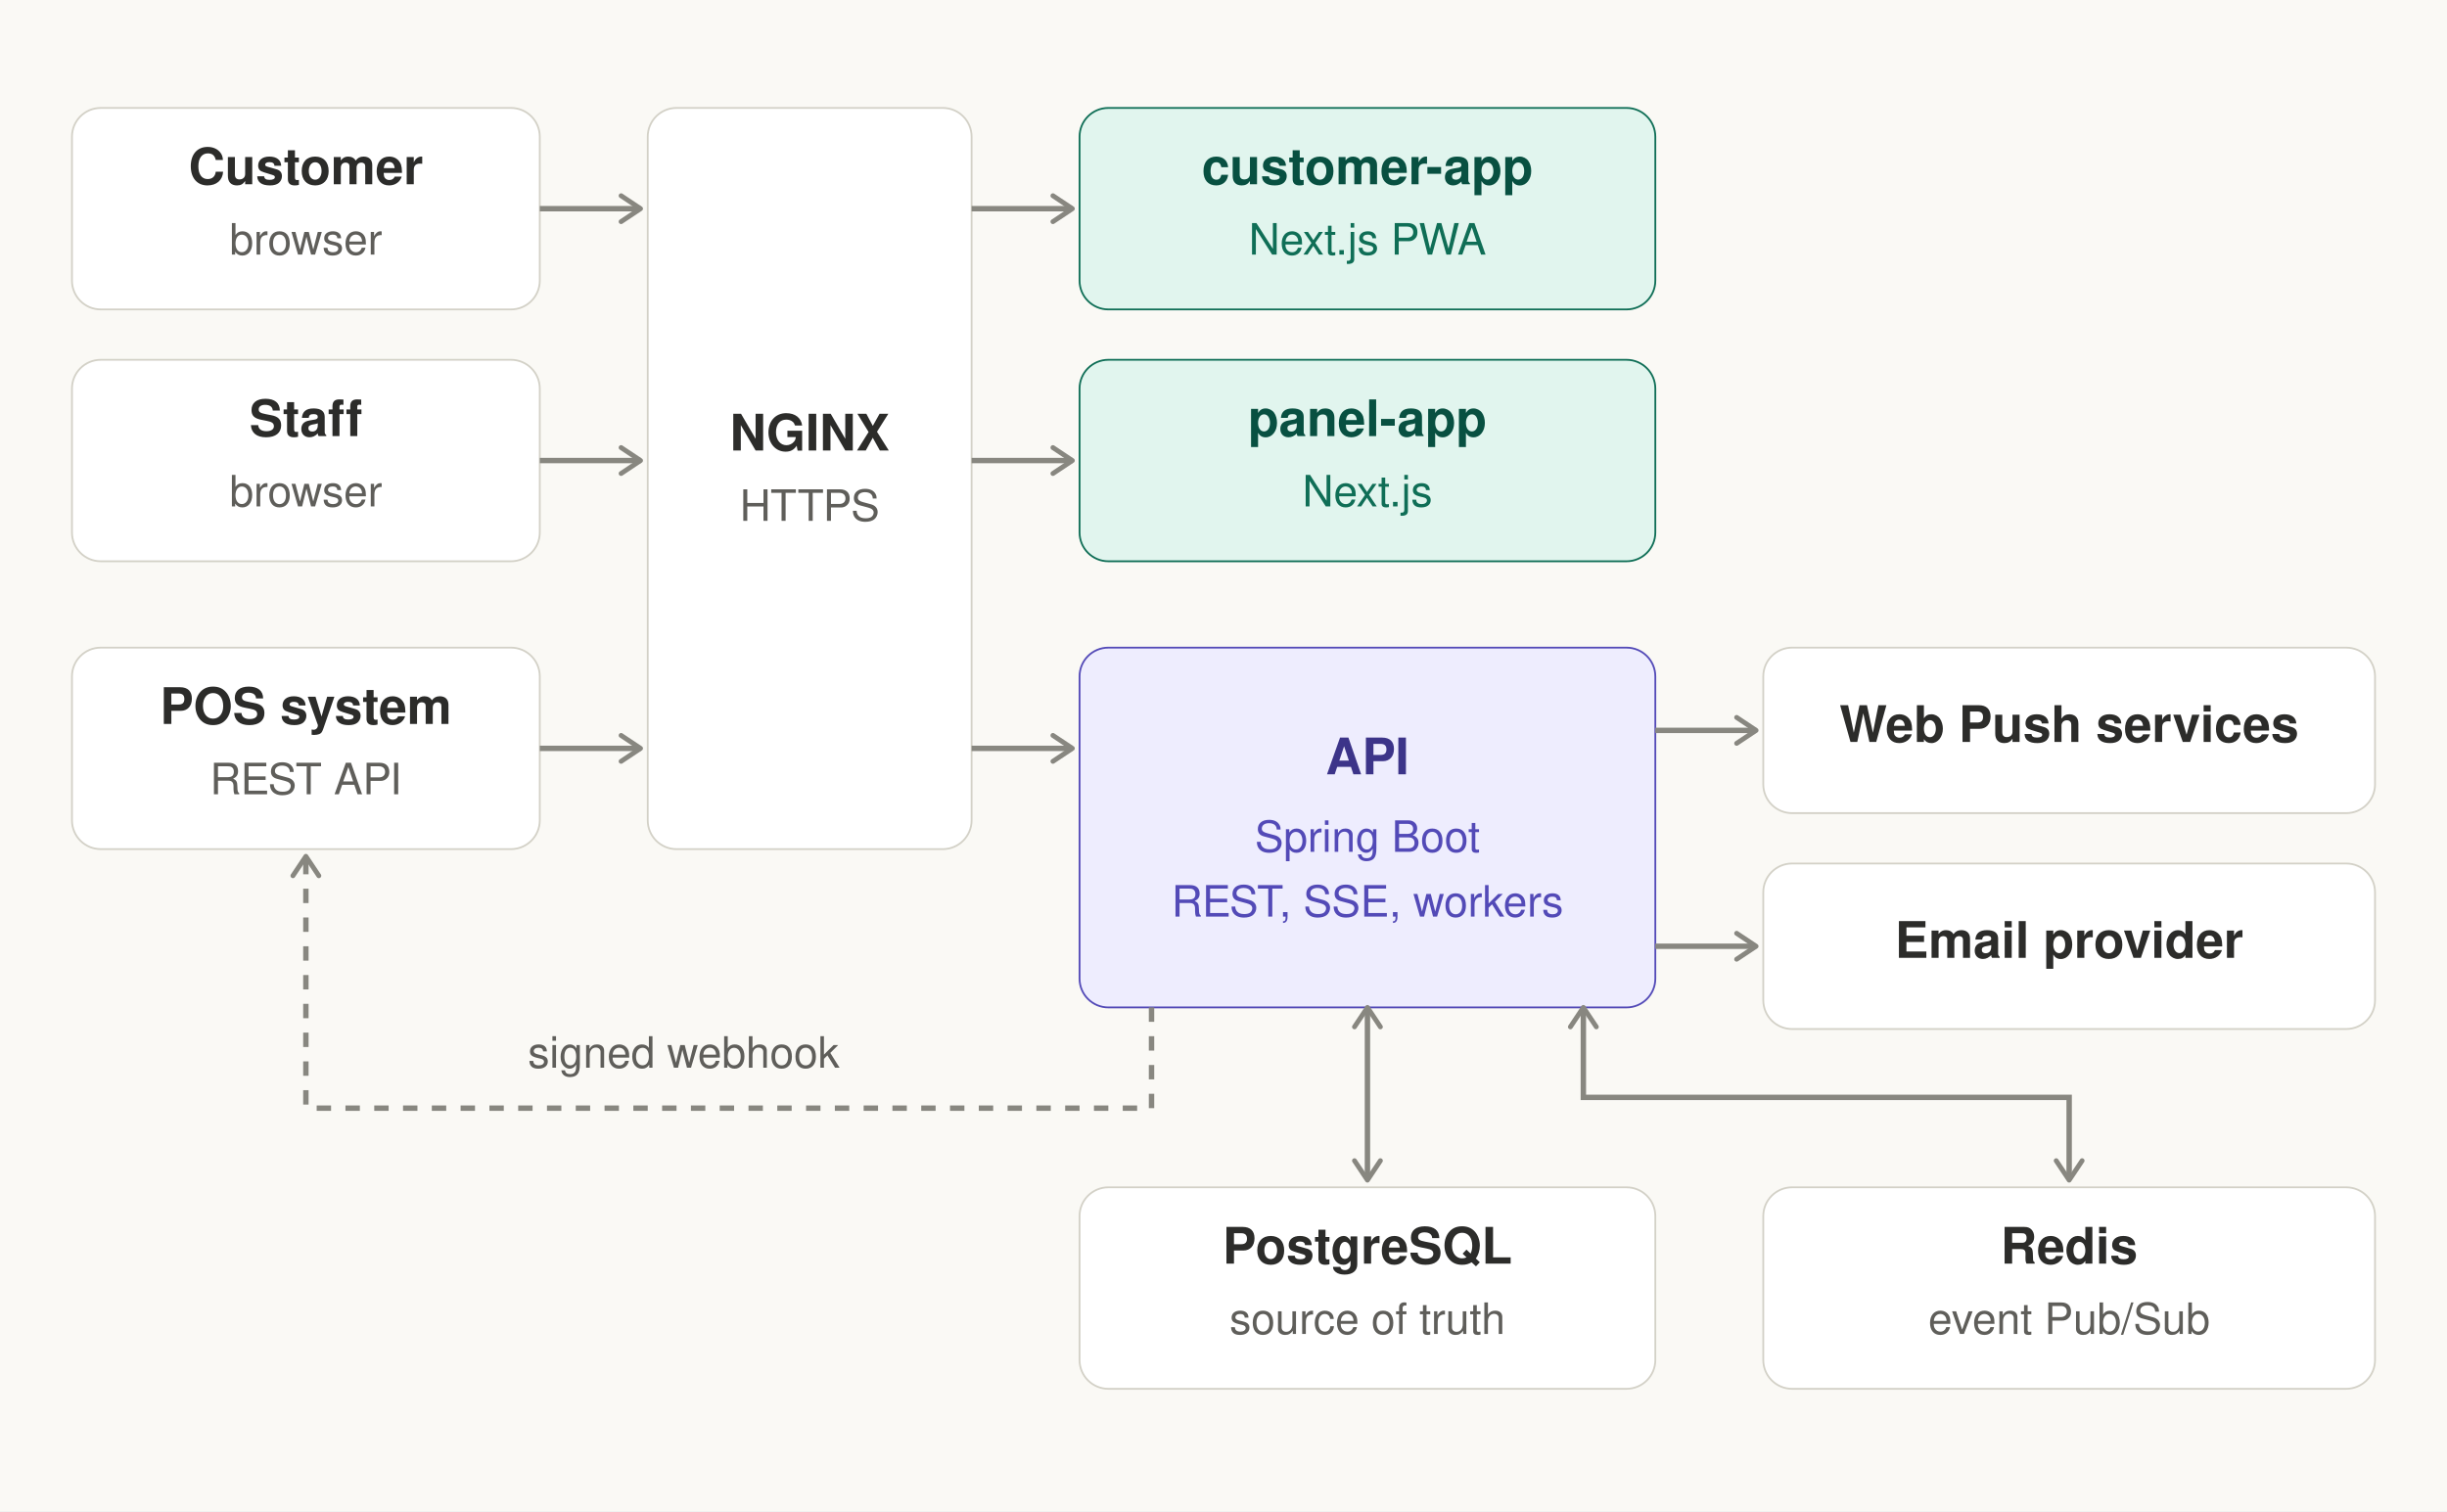
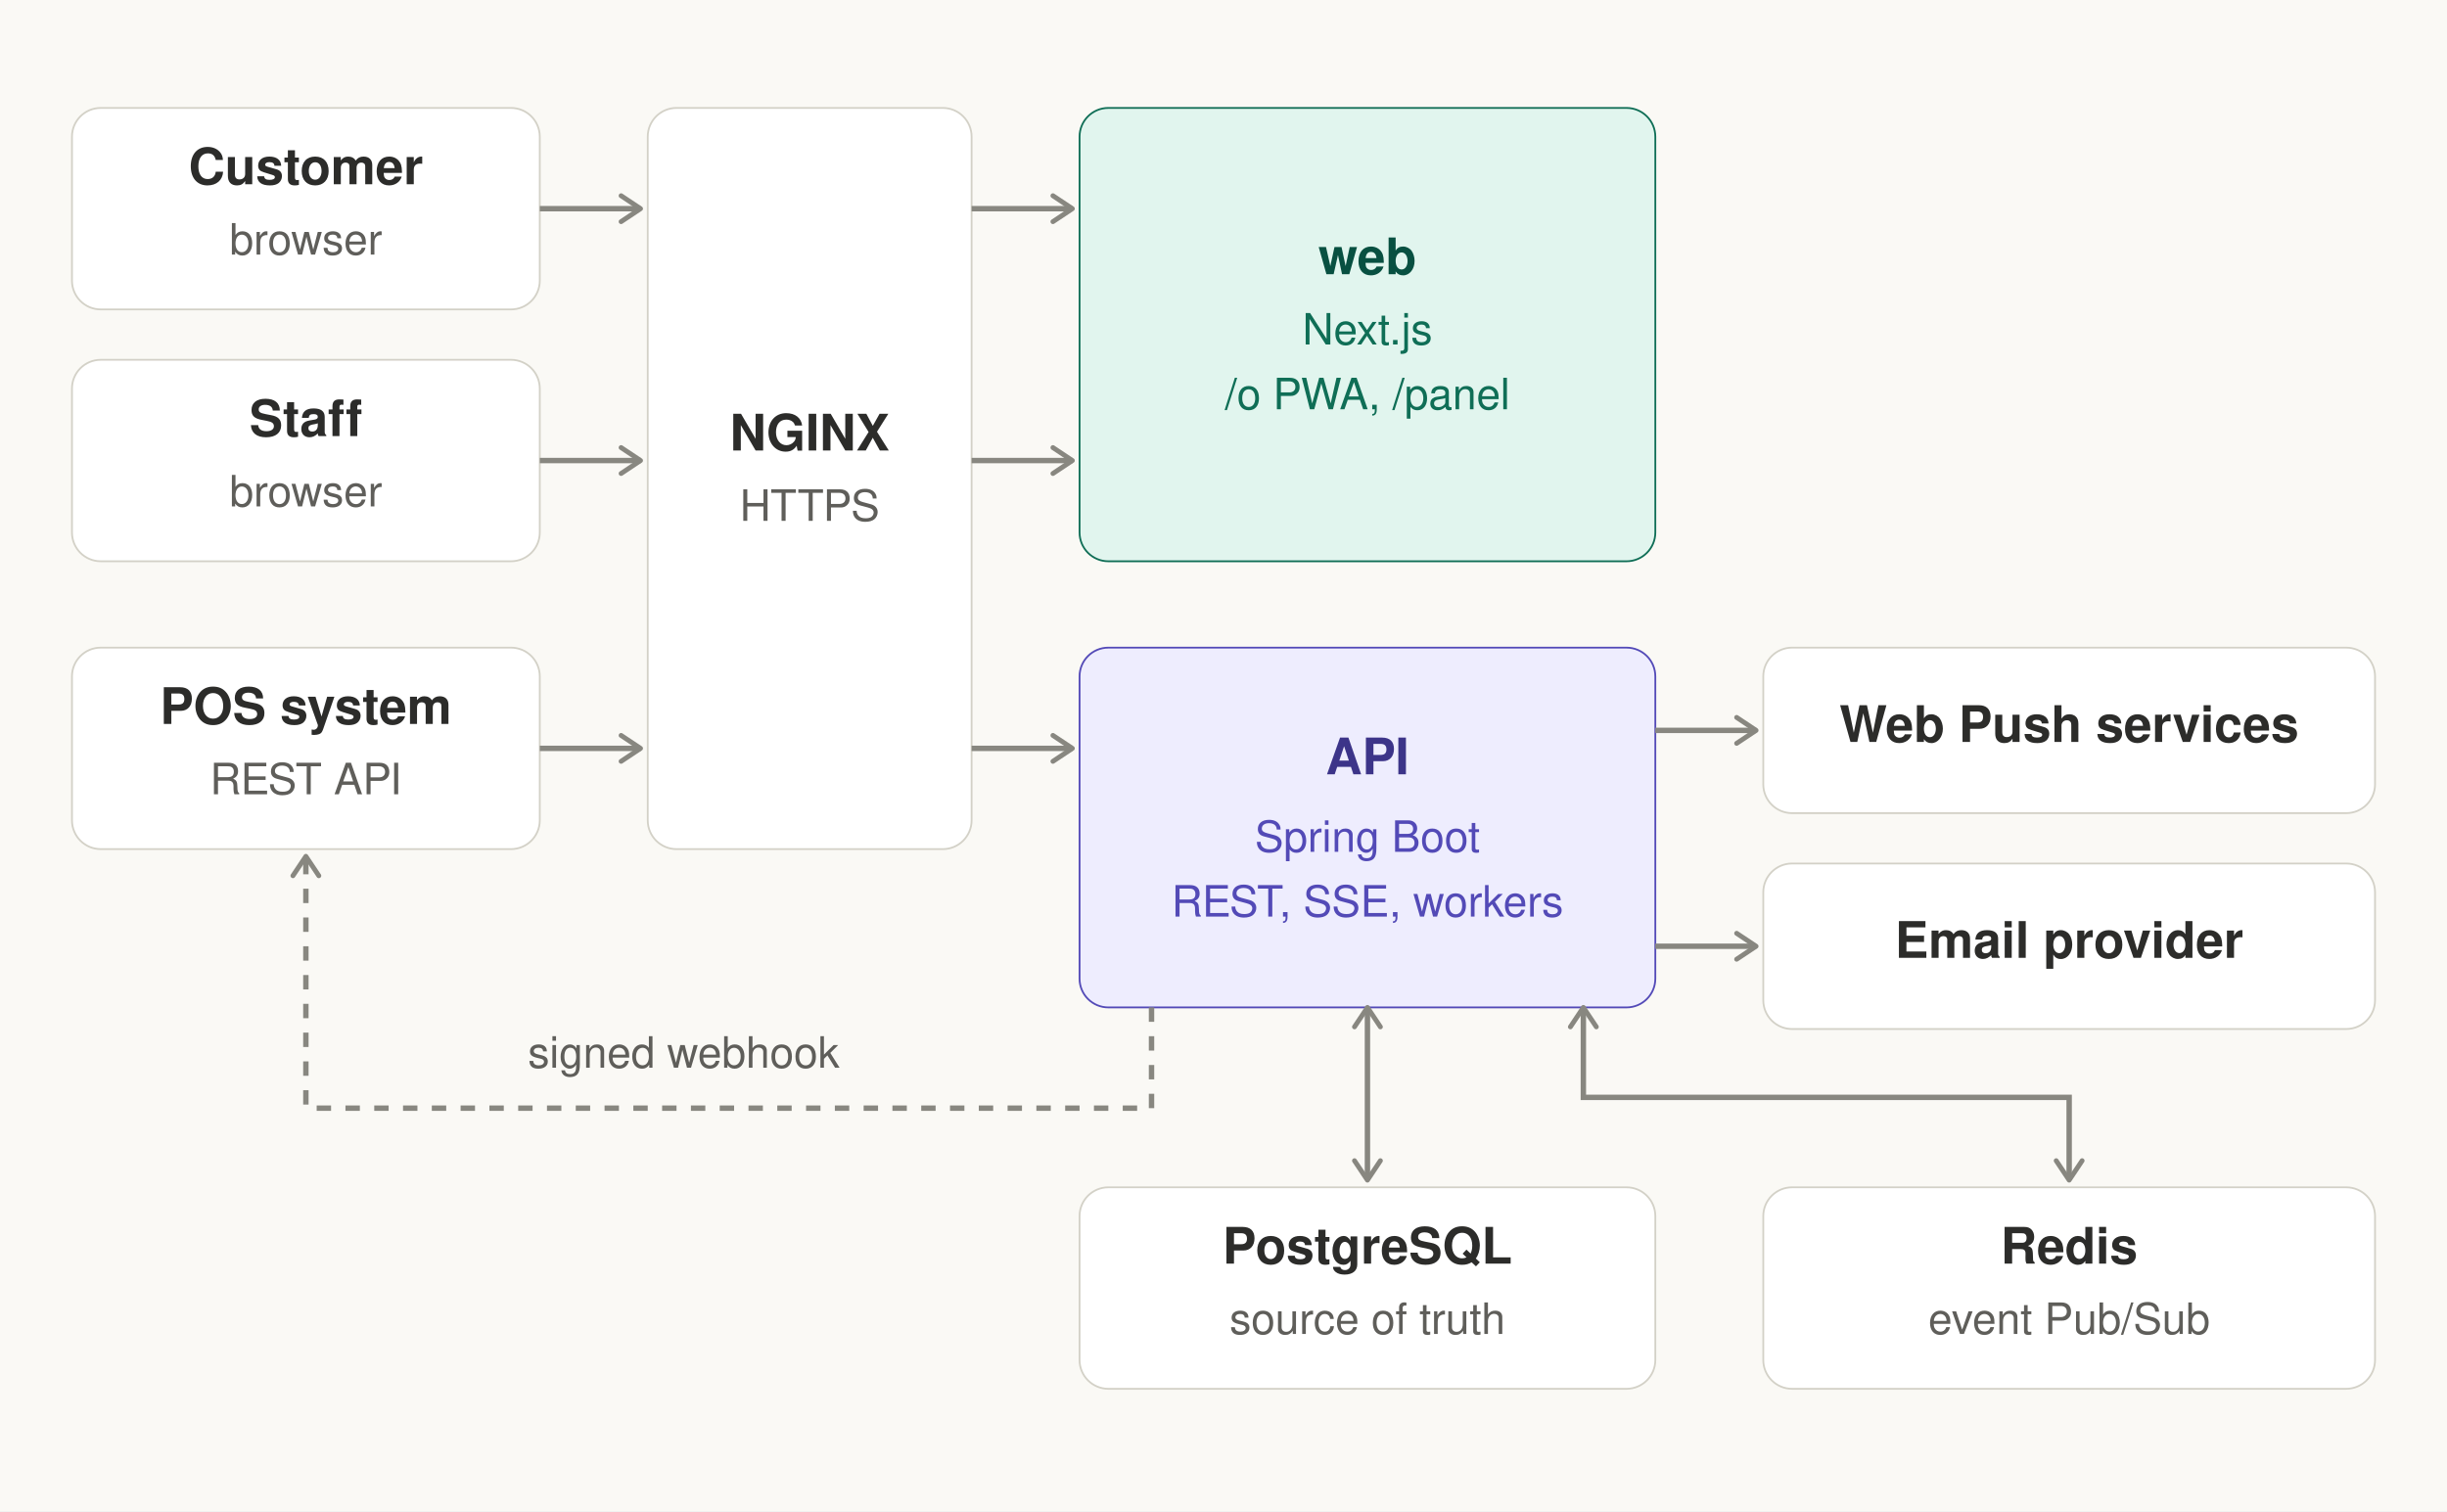
<svg xmlns="http://www.w3.org/2000/svg" width="680" height="420" viewBox="0 0 680 420" role="img" font-family="-apple-system, 'Segoe UI', Helvetica, Arial, sans-serif">
  <defs>
    <marker id="arrow" viewBox="0 0 10 10" refX="8" refY="5" markerWidth="6" markerHeight="6" orient="auto-start-reverse">
      <path d="M2 1L8 5L2 9" fill="none" stroke="#888780" stroke-width="1.5" stroke-linecap="round" stroke-linejoin="round" />
    </marker>
    <style>
      .title { font-size: 14px; font-weight: 600; }
      .sub { font-size: 12px; }
      .arr { stroke: #888780; stroke-width: 1.5; fill: none; }
      .neutral rect { fill: #FFFFFF; stroke: #D3D1C7; }
      .neutral .title { fill: #2C2C2A; }
      .neutral .sub, .label { fill: #5F5E5A; }
      .app rect { fill: #E1F5EE; stroke: #0F6E56; }
      .app .title { fill: #085041; }
      .app .sub { fill: #0F6E56; }
      .core rect { fill: #EEEDFE; stroke: #534AB7; }
      .core .title { fill: #3C3489; }
      .core .sub { fill: #534AB7; }
    </style>
  </defs>
  <rect width="680" height="420" fill="#FAF9F5" />
  <g class="neutral" text-anchor="middle" dominant-baseline="central">
    <rect x="20" y="30" width="130" height="56" rx="8" stroke-width="0.5" />
    <text class="title" x="85" y="48">Customer</text>
    <text class="sub" x="85" y="68">browser</text>
    <rect x="20" y="100" width="130" height="56" rx="8" stroke-width="0.5" />
    <text class="title" x="85" y="118">Staff</text>
    <text class="sub" x="85" y="138">browser</text>
    <rect x="20" y="180" width="130" height="56" rx="8" stroke-width="0.5" />
    <text class="title" x="85" y="198">POS system</text>
    <text class="sub" x="85" y="218">REST API</text>
    <rect x="180" y="30" width="90" height="206" rx="8" stroke-width="0.5" />
    <text class="title" x="225" y="122">NGINX</text>
    <text class="sub" x="225" y="142">HTTPS</text>
    <rect x="490" y="180" width="170" height="46" rx="8" stroke-width="0.5" />
    <text class="title" x="575" y="203">Web Push services</text>
    <rect x="490" y="240" width="170" height="46" rx="8" stroke-width="0.5" />
    <text class="title" x="575" y="263">Email provider</text>
    <rect x="300" y="330" width="160" height="56" rx="8" stroke-width="0.5" />
    <text class="title" x="380" y="348">PostgreSQL</text>
    <text class="sub" x="380" y="368">source of truth</text>
    <rect x="490" y="330" width="170" height="56" rx="8" stroke-width="0.5" />
    <text class="title" x="575" y="348">Redis</text>
    <text class="sub" x="575" y="368">event Pub/Sub</text>
  </g>
  <g class="app" text-anchor="middle" dominant-baseline="central">
-     <rect x="300" y="30" width="160" height="56" rx="8" stroke-width="0.5" />
-     <text class="title" x="380" y="48">customer-app</text>
-     <text class="sub" x="380" y="68">Next.js PWA</text>
-     <rect x="300" y="100" width="160" height="56" rx="8" stroke-width="0.5" />
-     <text class="title" x="380" y="118">panel-app</text>
-     <text class="sub" x="380" y="138">Next.js</text>
+     <rect x="300" y="30" width="160" height="126" rx="8" stroke-width="0.5" />
+     <text class="title" x="380" y="73">web</text>
+     <text class="sub" x="380" y="93">Next.js</text>
+     <text class="sub" x="380" y="111">/o PWA, /panel</text>
  </g>
  <g class="core" text-anchor="middle" dominant-baseline="central">
    <rect x="300" y="180" width="160" height="100" rx="8" stroke-width="0.5" />
    <text class="title" x="380" y="212">API</text>
    <text class="sub" x="380" y="234">Spring Boot</text>
    <text class="sub" x="380" y="252">REST, SSE, workers</text>
  </g>
  <line class="arr" x1="150" y1="58" x2="178" y2="58" marker-end="url(#arrow)" />
  <line class="arr" x1="150" y1="128" x2="178" y2="128" marker-end="url(#arrow)" />
  <line class="arr" x1="150" y1="208" x2="178" y2="208" marker-end="url(#arrow)" />
  <line class="arr" x1="270" y1="58" x2="298" y2="58" marker-end="url(#arrow)" />
  <line class="arr" x1="270" y1="128" x2="298" y2="128" marker-end="url(#arrow)" />
  <line class="arr" x1="270" y1="208" x2="298" y2="208" marker-end="url(#arrow)" />
  <line class="arr" x1="460" y1="203" x2="488" y2="203" marker-end="url(#arrow)" />
  <line class="arr" x1="460" y1="263" x2="488" y2="263" marker-end="url(#arrow)" />
  <line class="arr" x1="380" y1="280" x2="380" y2="328" marker-start="url(#arrow)" marker-end="url(#arrow)" />
  <path class="arr" d="M440 280 L440 305 L575 305 L575 328" marker-start="url(#arrow)" marker-end="url(#arrow)" />
  <path class="arr" d="M320 280 L320 308 L85 308 L85 238" stroke-dasharray="4 4" marker-end="url(#arrow)" />
  <text class="sub label" x="190" y="294" text-anchor="middle" dominant-baseline="central">signed webhook</text>
</svg>
